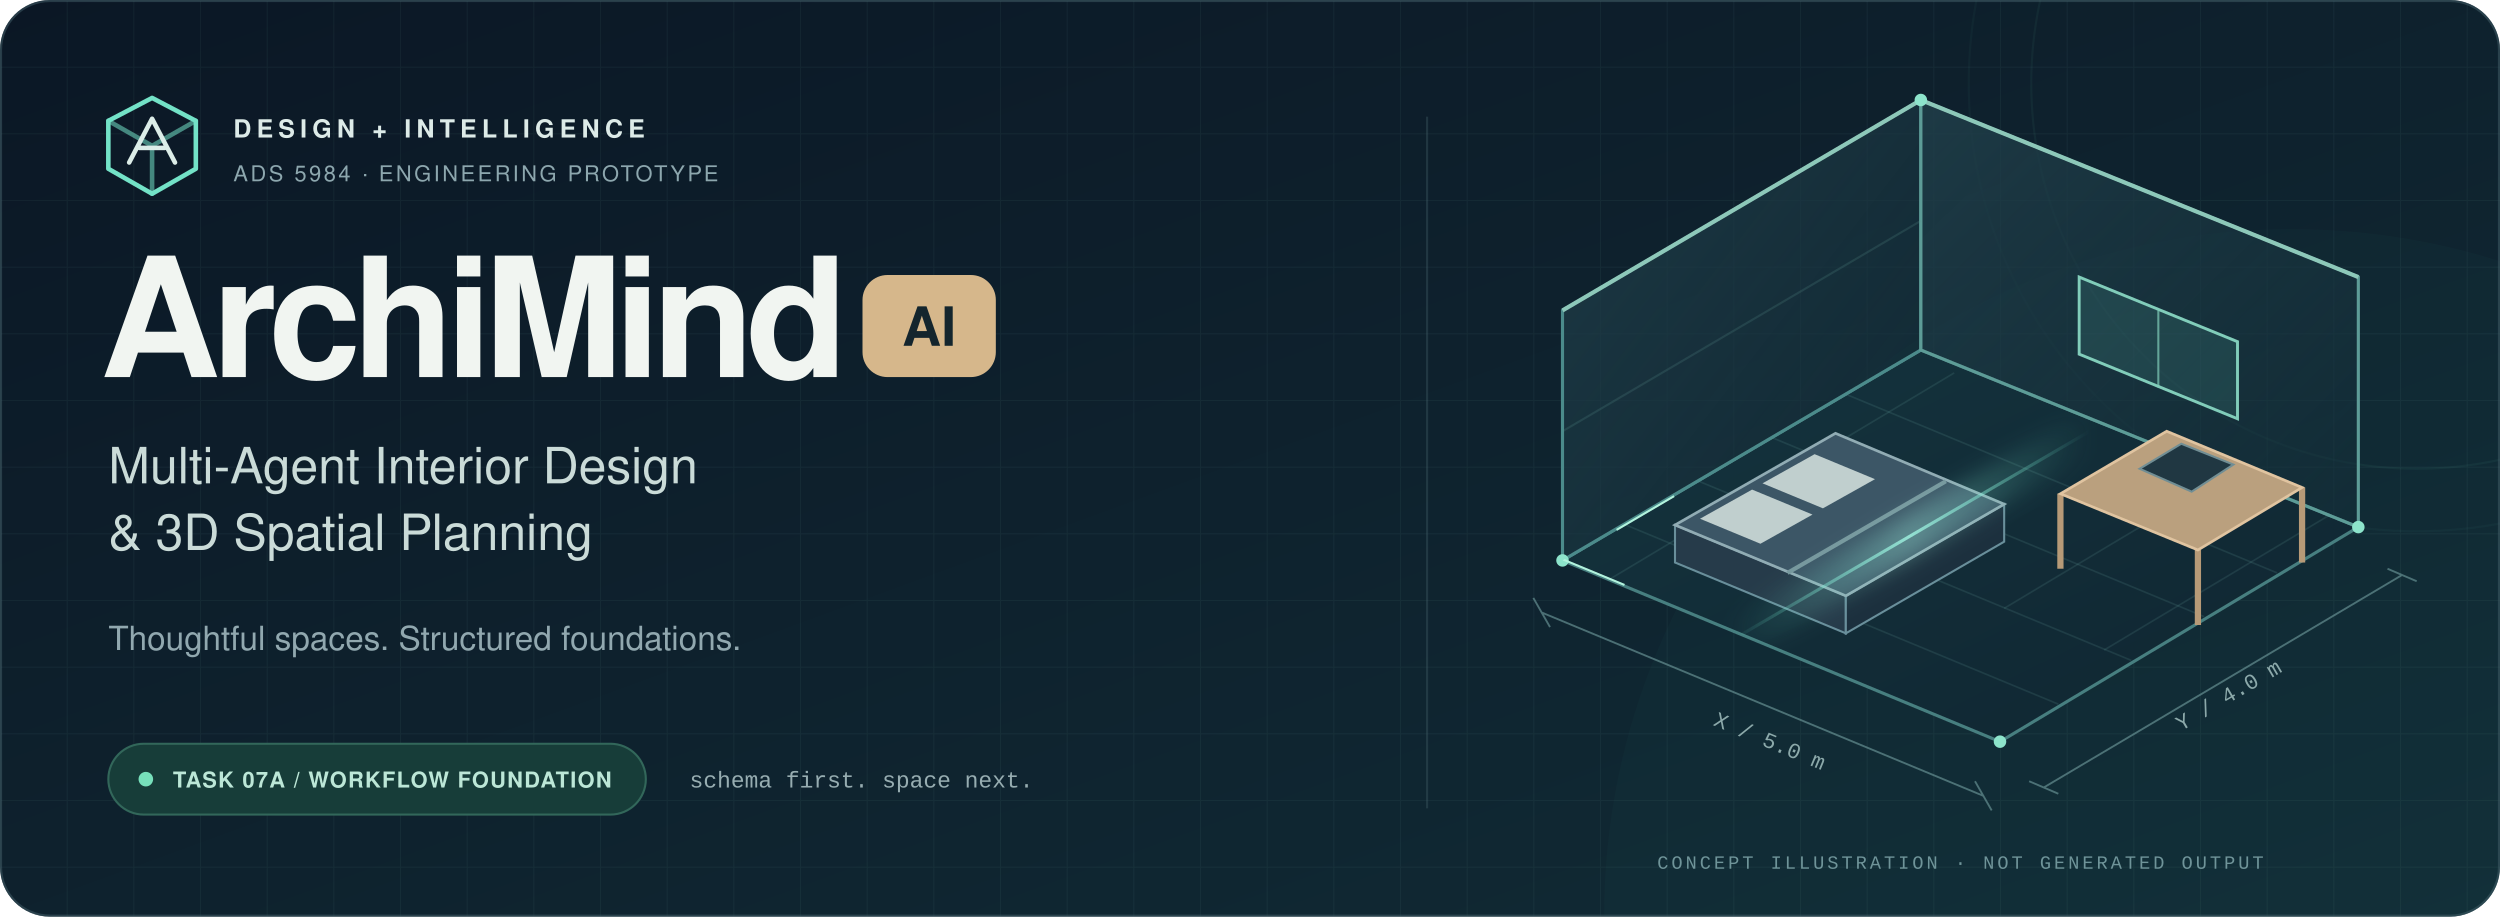
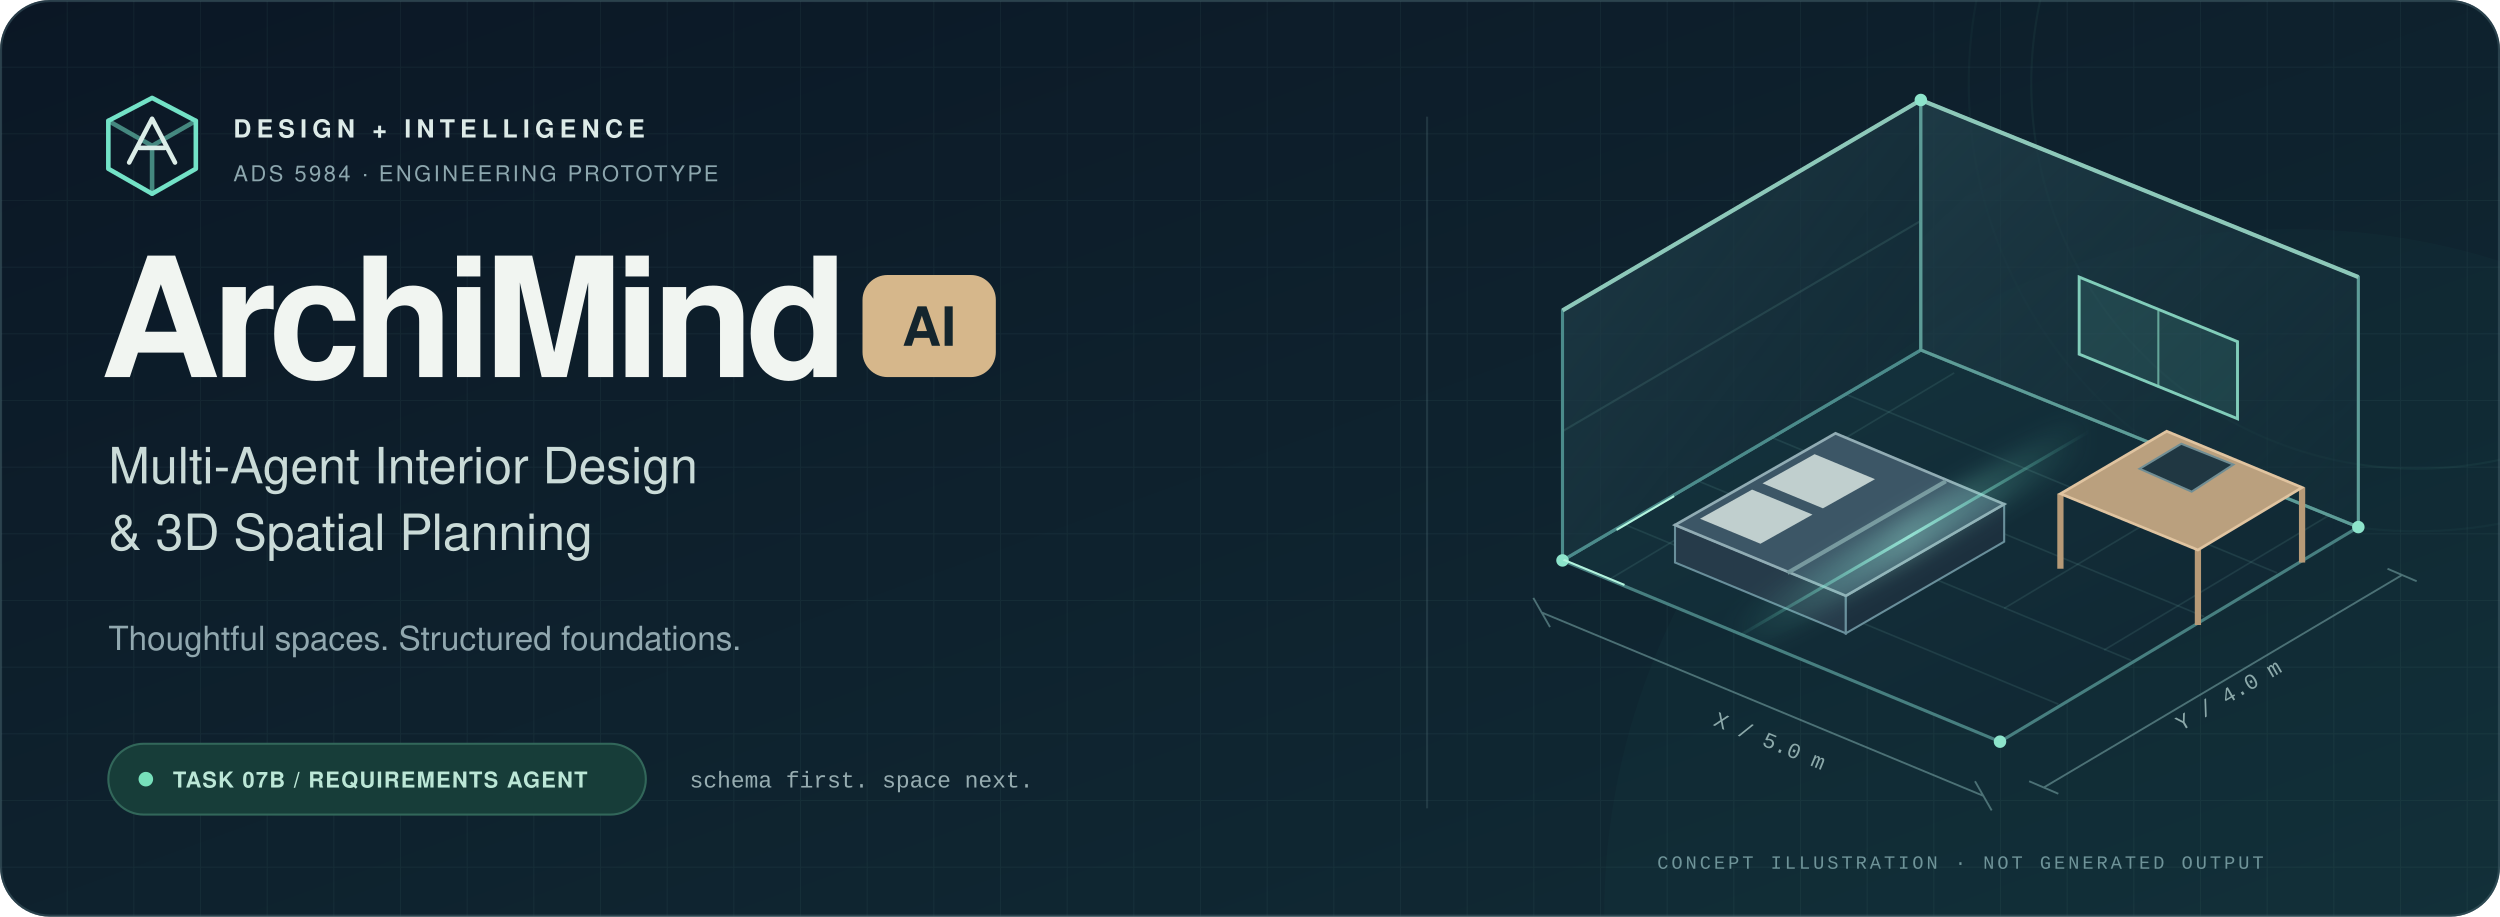
<svg xmlns="http://www.w3.org/2000/svg" width="1200" height="440" viewBox="0 0 1200 440" role="img" aria-labelledby="title description">
  <defs>
    <linearGradient id="background" x2="1" y2="1">
      <stop stop-color="#0B1725" />
      <stop offset="1" stop-color="#112C36" />
    </linearGradient>
    <linearGradient id="floor-fill" x2="1" y2="1">
      <stop stop-color="#14343E" />
      <stop offset="1" stop-color="#102531" />
    </linearGradient>
    <linearGradient id="wall-fill" x2="1" y2="1">
      <stop stop-color="#21404B" stop-opacity="0.8" />
      <stop offset="1" stop-color="#142E39" stop-opacity="0.5" />
    </linearGradient>
    <linearGradient id="scan" x2="1">
      <stop stop-color="#60DEC4" stop-opacity="0" />
      <stop offset="0.5" stop-color="#A2F6E3" />
      <stop offset="1" stop-color="#60DEC4" stop-opacity="0" />
    </linearGradient>
    <pattern id="grid" width="32" height="32" patternUnits="userSpaceOnUse">
      <path d="M32 0H0V32" fill="none" stroke="#7CABA8" stroke-opacity="0.07" />
    </pattern>
    <clipPath id="frame">
      <rect width="1200" height="440" rx="24" />
    </clipPath>
    <clipPath id="floor">
      <path d="M750 269 960 356 1132 253 922 168Z" />
    </clipPath>
    <filter id="glow" x="-100%" y="-100%" width="300%" height="300%">
      <feGaussianBlur stdDeviation="5" />
    </filter>
  </defs>
  <style>
    text { font-family: -apple-system, BlinkMacSystemFont, 'Segoe UI', Helvetica, Arial, sans-serif; }
    .mono { font-family: 'SFMono-Regular', Consolas, 'Liberation Mono', monospace; }
    @media (prefers-reduced-motion: reduce) { .motion { display: none; } }
  </style>
  <g clip-path="url(#frame)">
    <rect width="1200" height="440" fill="url(#background)" />
    <rect width="1200" height="440" fill="url(#grid)" />
    <circle cx="1100" cy="440" r="330" fill="#2A8C7A" opacity="0.045" />
    <circle cx="1160" cy="40" r="185" fill="none" stroke="#72CAB6" stroke-opacity="0.06" />
    <circle cx="1160" cy="40" r="215" fill="none" stroke="#72CAB6" stroke-opacity="0.04" />
    <path d="M685 56V388" stroke="#45616A" stroke-opacity="0.35" />
    <g transform="translate(52 47)" fill="none" stroke="#73E2C7" stroke-width="2.2" stroke-linecap="round" stroke-linejoin="round">
      <path d="M0 11 21 0 42 11V34L21 46 0 34Z" />
      <path d="M0 11 21 23 42 11M21 23V46" opacity="0.55" />
      <path d="m10 31 11-21 11 21M15 24h12" stroke="#DCEDE8" />
    </g>
    <text x="112" y="66" fill="#DDEBE8" font-size="12" font-weight="600" letter-spacing="2.5">DESIGN + INTELLIGENCE</text>
    <text x="112" y="87" fill="#8DA7AE" font-size="10.5" letter-spacing="1.2">ADS 5984 · ENGINEERING PROTOTYPE</text>
    <text x="48" y="181" fill="#F1F5F1" font-size="80" font-weight="700" letter-spacing="-4">ArchiMind</text>
    <rect x="414" y="132" width="64" height="49" rx="12" fill="#D6B78B" />
    <text x="446" y="166" fill="#14252D" font-size="26" font-weight="700" text-anchor="middle">AI</text>
    <text x="52" y="232" fill="#CADBD8" font-size="24">Multi-Agent Interior Design</text>
    <text x="52" y="264" fill="#CADBD8" font-size="24">&amp; 3D Spatial Planning</text>
    <text x="52" y="312" fill="#91A8AF" font-size="16">Thoughtful spaces. Structured foundations.</text>
    <rect x="52" y="357" width="258" height="34" rx="17" fill="#173D39" stroke="#32675A" />
    <circle cx="70" cy="374" r="3.5" fill="#77E0BB" />
-     <text x="83" y="378" fill="#BCE7D7" font-size="10.5" font-weight="600" letter-spacing="0.6">TASK 07A / WORKFLOW FOUNDATION</text>
+     <text x="83" y="378" fill="#BCE7D7" font-size="10.5" font-weight="600" letter-spacing="0.6">TASK 07B / REQUIREMENTS AGENT</text>
    <text x="331" y="378" fill="#97ADB1" font-size="11" class="mono">schema first. space next.</text>
    <path d="M750 269 960 356 1132 253 922 168Z" fill="url(#floor-fill)" stroke="#477F80" stroke-width="1.5" />
    <g clip-path="url(#floor)" fill="none" stroke="#72B5AC" stroke-opacity="0.14" stroke-width="0.8">
      <path d="m766 282 172-103m24 113 172-103m-124 123 172-103m-124 123 172-103m-124 123 172-103" />
      <path d="m778 251 210 87m-175-108 210 87m-175-108 210 87m-175-108 210 87" />
    </g>
    <path d="M750 269V149L922 48V168Z" fill="url(#wall-fill)" stroke="#4B8B8B" stroke-width="1.5" />
    <path d="M922 168V48L1132 133V253Z" fill="url(#wall-fill)" stroke="#5D9C97" stroke-width="1.5" />
    <path d="M750 149 922 48 1132 133" fill="none" stroke="#8DC8B9" stroke-width="2" />
    <path d="M998 133 1074 164V201L998 170Z" fill="#69CABB" fill-opacity="0.13" stroke="#81CDBA" stroke-width="1.4" />
    <path d="M1036 149V186" stroke="#81CDBA" stroke-opacity="0.7" />
    <path d="M750 207 922 106" fill="none" stroke="#588D8A" stroke-opacity="0.22" />
    <path d="M804 252V270L886 304V286Z" fill="#263B4A" stroke="#698F9B" />
    <path d="M886 286V304L962 260V242Z" fill="#1C303E" stroke="#698F9B" />
    <path d="M804 252 881 208 962 242 886 286Z" fill="#3C5666" stroke="#91ACB4" stroke-width="1.3" />
    <path d="M816 249 841 235 870 247 845 261Z" fill="#C0CFCE" />
    <path d="M846 232 871 218 900 230 875 244Z" fill="#C0CFCE" />
    <path d="M858 275 934 231" stroke="#77979D" stroke-width="2" />
    <path d="M989 237V273M1055 264V300M1105 234V270" fill="none" stroke="#B79A77" stroke-width="3" />
    <path d="M989 237 1040 207 1105 234 1055 264Z" fill="#BAA07E" stroke="#E0C4A0" stroke-width="1.3" />
    <path d="M1027 225 1047 213 1072 223 1052 236Z" fill="#203742" stroke="#718E94" />
    <g fill="none" stroke="#658F91" stroke-width="0.9" opacity="0.7">
      <path d="M740 294 952 382M736 287l8 14m204 74 8 14M981 378l172-102m-179 99 14 6m158-108 14 6" />
    </g>
    <text x="822" y="348" fill="#8CA9AA" font-size="10.5" class="mono" transform="rotate(22.5 822 348)">X / 5.0 m</text>
    <text x="1047" y="351" fill="#8CA9AA" font-size="10.5" class="mono" transform="rotate(-30.5 1047 351)">Y / 4.0 m</text>
    <g fill="#8DE4CB">
      <circle cx="750" cy="269" r="3" />
      <circle cx="960" cy="356" r="3" />
      <circle cx="1132" cy="253" r="3" />
      <circle cx="922" cy="48" r="3" />
    </g>
    <g class="motion" clip-path="url(#floor)">
      <path d="M830 308 1003 207" fill="none" stroke="url(#scan)" stroke-width="18" opacity="0.35" filter="url(#glow)">
        <animateTransform attributeName="transform" type="translate" values="-150 -62;150 62;-150 -62" dur="9s" repeatCount="indefinite" />
      </path>
      <path d="M830 308 1003 207" fill="none" stroke="url(#scan)" stroke-width="1.5" opacity="0.8">
        <animateTransform attributeName="transform" type="translate" values="-150 -62;150 62;-150 -62" dur="9s" repeatCount="indefinite" />
      </path>
      <path d="M750 269 960 356 1132 253 922 168Z" fill="none" stroke="#B2F3DD" stroke-width="2" stroke-dasharray="32 760">
        <animate attributeName="stroke-dashoffset" from="0" to="-1584" dur="12s" repeatCount="indefinite" />
      </path>
    </g>
    <g class="motion" fill="none" stroke="#8DE4CB">
      <circle cx="960" cy="356" r="3" opacity="0">
        <animate attributeName="r" values="3;16" dur="4s" repeatCount="indefinite" />
        <animate attributeName="opacity" values="0.55;0" dur="4s" repeatCount="indefinite" />
      </circle>
      <circle cx="922" cy="48" r="3" opacity="0">
        <animate attributeName="r" values="3;13" begin="2s" dur="4s" repeatCount="indefinite" />
        <animate attributeName="opacity" values="0.5;0" begin="2s" dur="4s" repeatCount="indefinite" />
      </circle>
    </g>
    <text x="941" y="417" fill="#6F9499" font-size="9" text-anchor="middle" letter-spacing="1.4" class="mono">CONCEPT ILLUSTRATION · NOT GENERATED OUTPUT</text>
    <rect x="0.5" y="0.5" width="1199" height="439" rx="23.5" fill="none" stroke="#45616A" stroke-opacity="0.5" />
  </g>
</svg>
